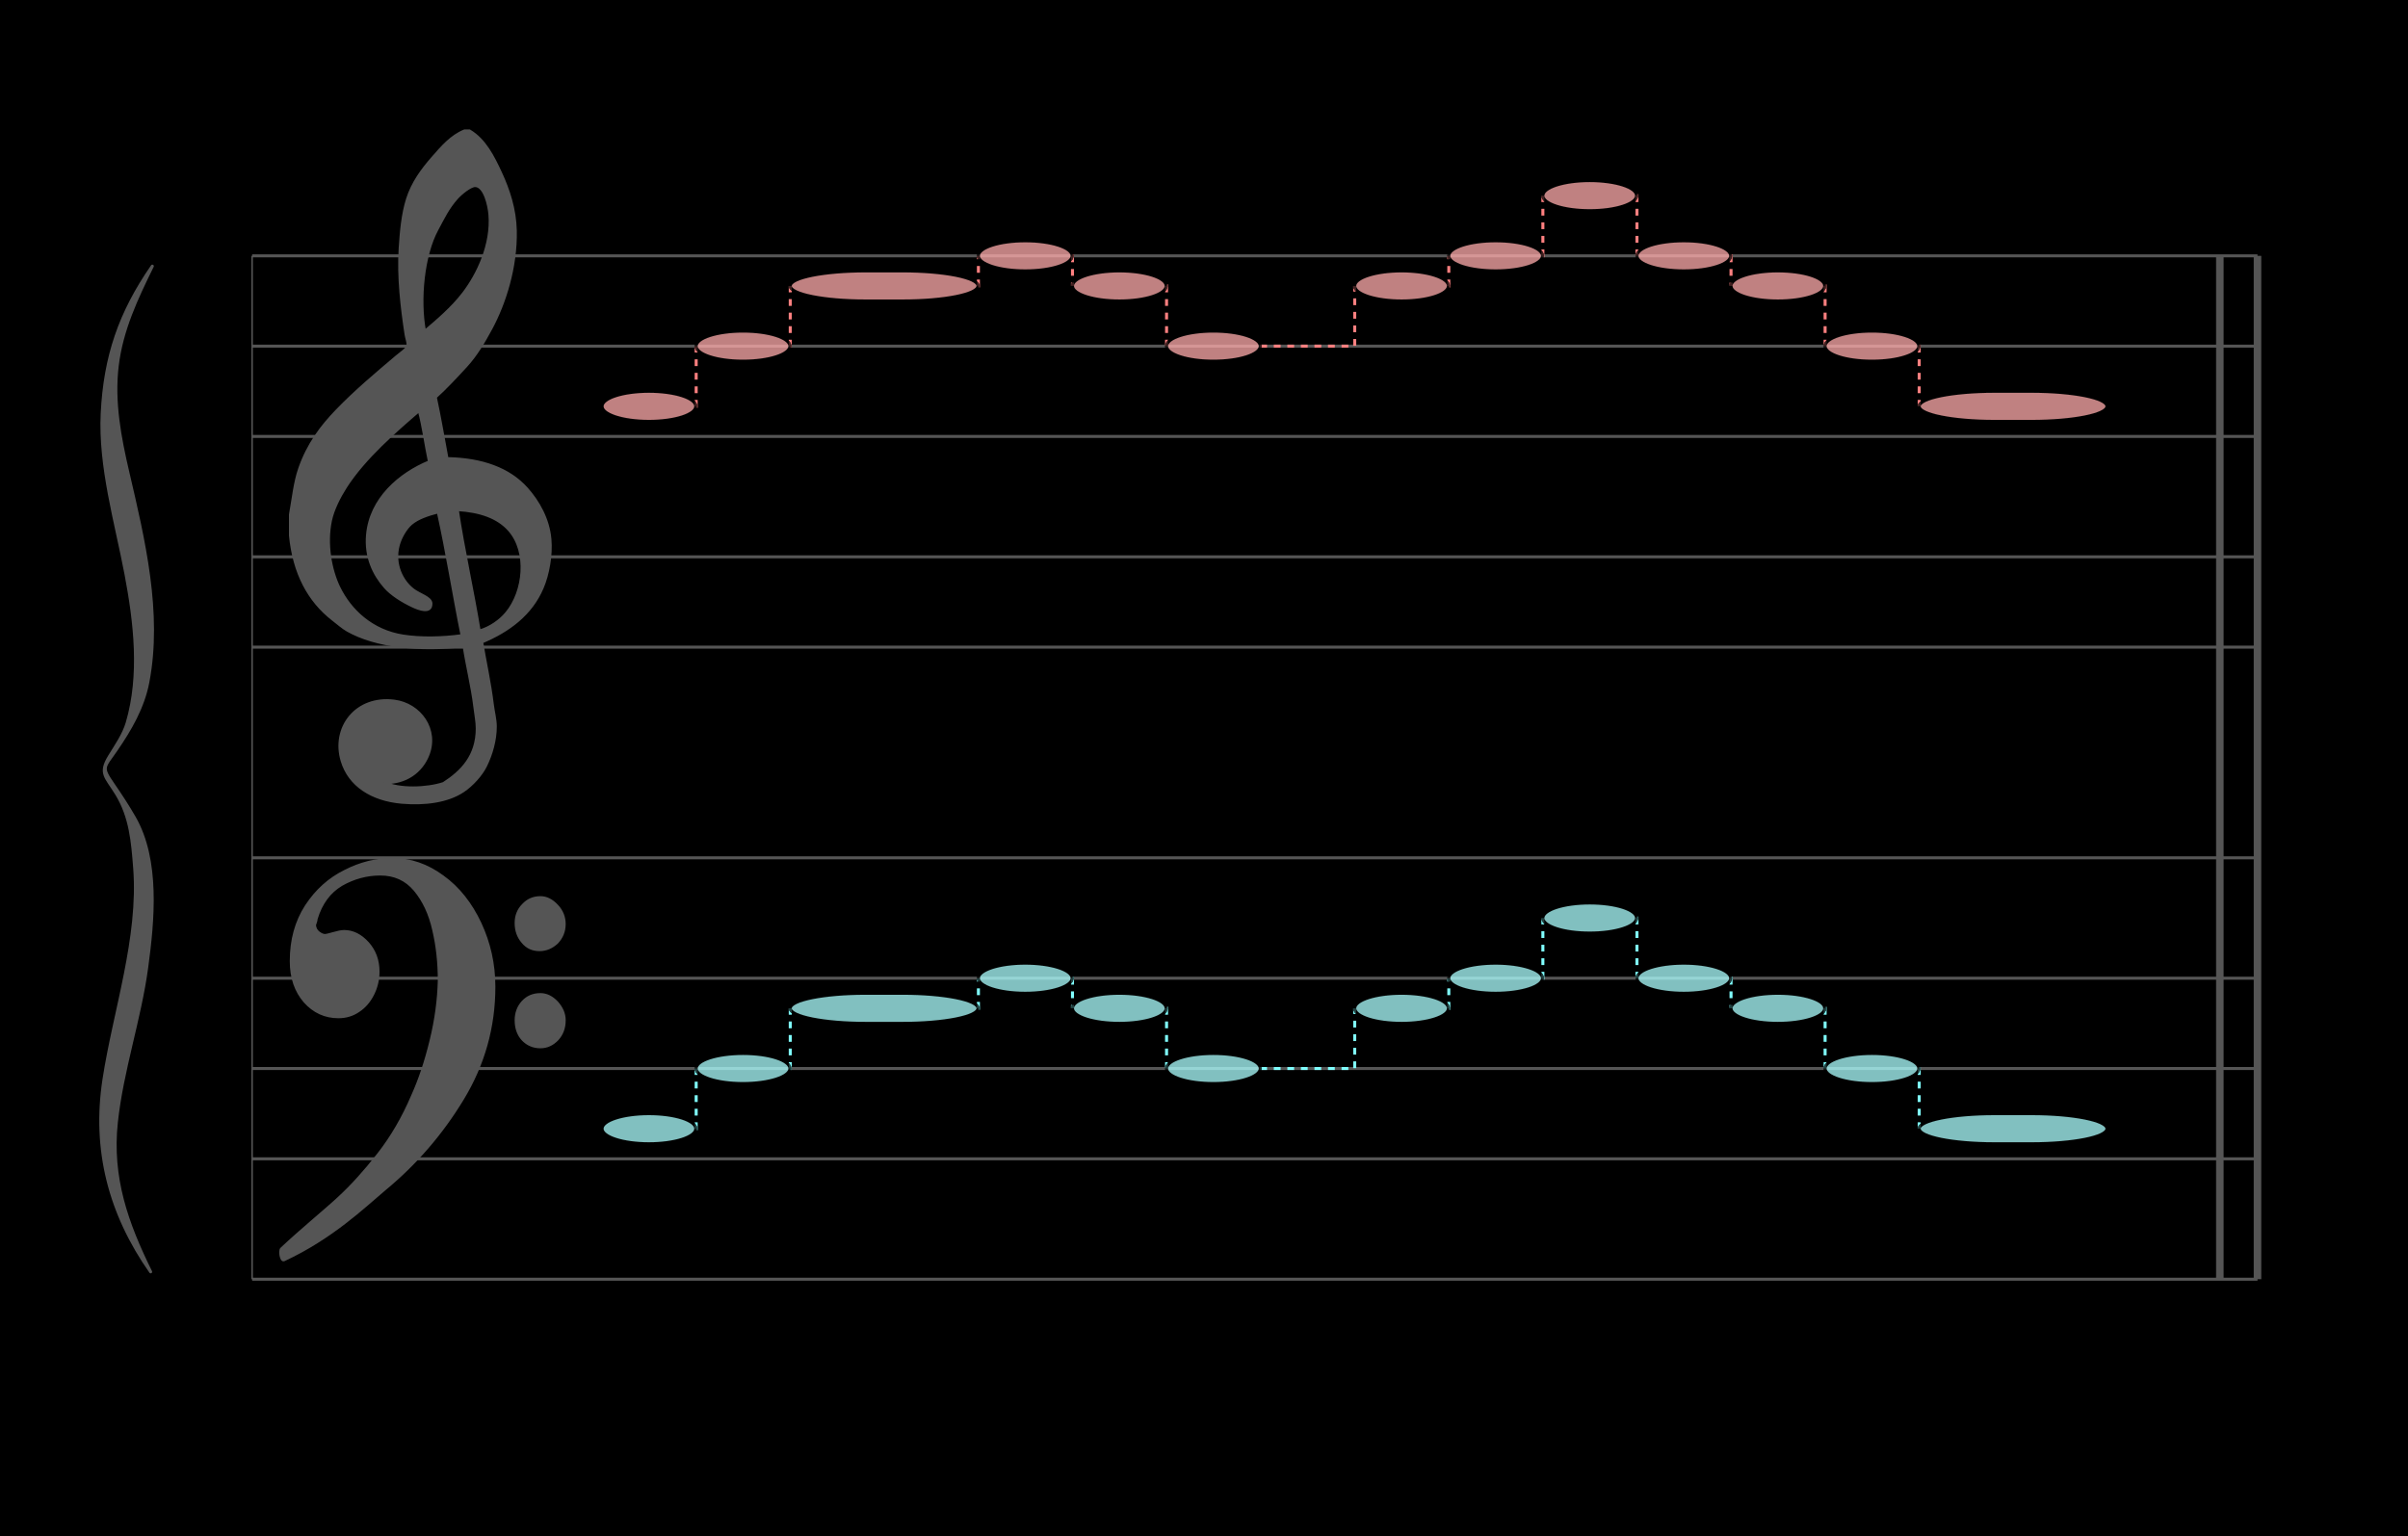
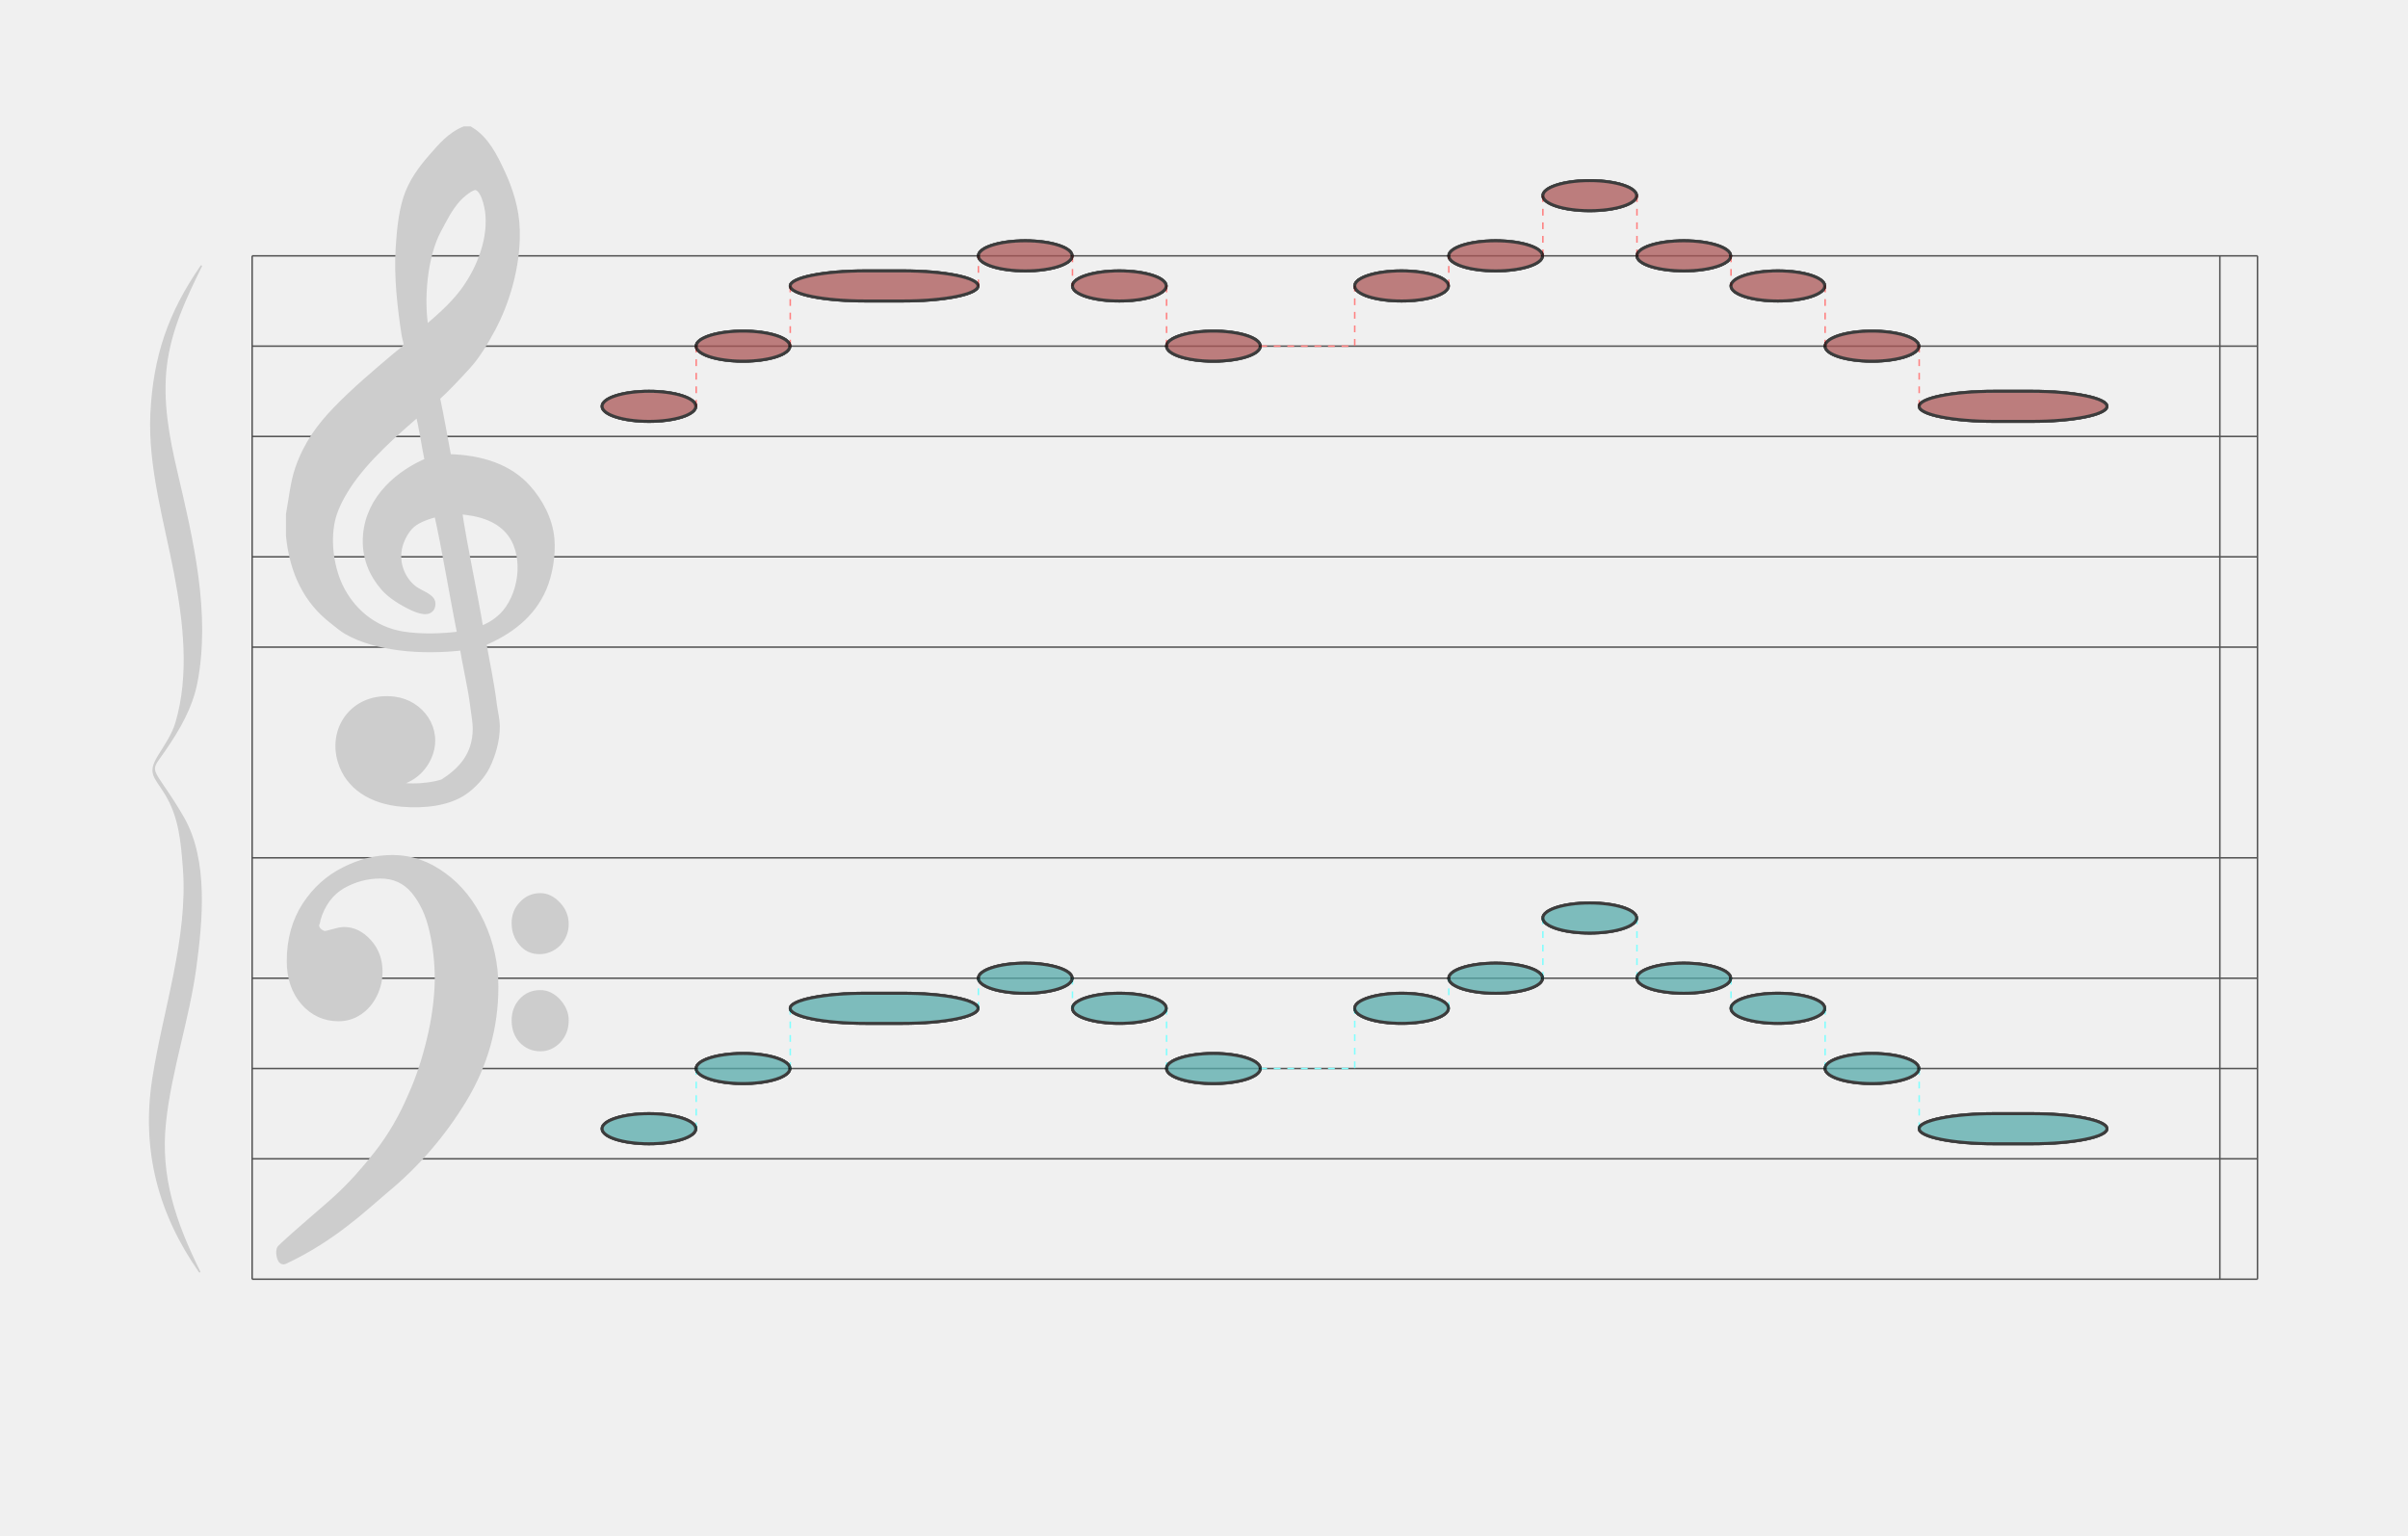
<svg xmlns="http://www.w3.org/2000/svg" version="1.1" viewPort="0 40 19.995 41" viewBox="-200 -50 799.87 510" width="799.87" height="510">
  <filter id="constantOpacity">
    <feComponentTransfer>
      <feFuncA type="table" tableValues="0 .5 .5" />
    </feComponentTransfer>
  </filter>
-   <rect class="background" x="-500%" y="-500%" width="1000%" height="1000%" style="fill:black" />
  <g transform="scale(25, -10) translate(0, -81)">
-     <g class="staff-lines" stroke-width="0.1" stroke="#555555">
-       <path d="M-4.65 64.5 L21.995 64.5" />
-       <path d="M-4.65 67.5 L21.995 67.5" />
-       <path d="M-4.65 71.5 L21.995 71.5" />
-       <path d="M-4.65 74.5 L21.995 74.5" />
-       <path d="M-4.65 77.5 L21.995 77.5" />
-       <path d="M-4.65 43.5 L21.995 43.5" />
-       <path d="M-4.65 47.5 L21.995 47.5" />
-       <path d="M-4.65 50.5 L21.995 50.5" />
-       <path d="M-4.65 53.5 L21.995 53.5" />
-       <path d="M-4.65 57.5 L21.995 57.5" />
-       <path stroke-width="2.5" vector-effect="non-scaling-stroke" stroke="#555555" fill="#555555" d="M21.495,43.5 L21.495,77.5" />
-       <path stroke-width="2.5" vector-effect="non-scaling-stroke" stroke="#555555" fill="#555555" d="M21.995,43.5 L21.995,77.5" />
-       <path vector-effect="non-scaling-stroke" stroke-width="0.5" stroke="#555555" d="M-4.65,43.5 L-4.65,77.5 z" />
+     <g class="staff-lines" stroke-width="0.5" stroke="#555555">
+       <path vector-effect="non-scaling-stroke" d="M-4.65 64.5 L21.995 64.5" />
+       <path vector-effect="non-scaling-stroke" d="M-4.65 67.5 L21.995 67.5" />
+       <path vector-effect="non-scaling-stroke" d="M-4.65 71.5 L21.995 71.5" />
+       <path vector-effect="non-scaling-stroke" d="M-4.65 74.5 L21.995 74.5" />
+       <path vector-effect="non-scaling-stroke" d="M-4.65 77.5 L21.995 77.5" />
+       <path vector-effect="non-scaling-stroke" d="M-4.65 43.5 L21.995 43.5" />
+       <path vector-effect="non-scaling-stroke" d="M-4.65 47.5 L21.995 47.5" />
+       <path vector-effect="non-scaling-stroke" d="M-4.65 50.5 L21.995 50.5" />
+       <path vector-effect="non-scaling-stroke" d="M-4.65 53.5 L21.995 53.5" />
+       <path vector-effect="non-scaling-stroke" d="M-4.65 57.5 L21.995 57.5" />
+       <path vector-effect="non-scaling-stroke" d="M21.495,43.5 L21.495,77.5" />
+       <path vector-effect="non-scaling-stroke" d="M21.995,43.5 L21.995,77.5" />
+       <path vector-effect="non-scaling-stroke" d="M-4.65,43.5 L-4.65,77.5 z" />
    </g>
    <g transform="scale(1, 1)">
-       <g class="treble-clef" stroke="#555555" stroke-width="1" fill="#555555" transform="translate(-17.25, 5.15) scale(0.06, 0.07)">
+       <g vector-effect="non-scaling-stroke" class="treble-clef" stroke="#cdcdcd" stroke-width="3" fill="#cdcdcd" transform="translate(-17.25, 5.15) scale(0.06, 0.07)">
        <path vector-effect="non-scaling-stroke" d="M250.026,1080.111c-2.375-5.813-4.501-12.037-5.616-19.656c-1.07-7.32-1.387-15.609-1.62-23.113    c-0.426-13.713,0.409-28.548,1.296-41.038c0.132-1.861,0.517-3.882,0.432-5.183c-0.118-1.794-1.622-3.834-2.484-5.401    c-4.551-8.266-9.023-16.291-13.176-25.488c-3.56-7.883-6.46-16.235-8.316-27.648c-1.087-6.682-1.406-14.26-2.053-21.816   c0-3.313,0-6.623,0-9.936c0.817-17.854,4.099-30.916,9.396-39.743c1.084-1.808,2.228-3.951,3.24-5.186    c6.218-7.579,16.081-9.873,25.812-7.343c0.598-8.887,1.858-19.53,2.376-28.944c0.193-3.49,0.54-7.194,0.54-10.368    c-0.003-13.193-3.44-20.603-7.452-26.135c-3.645-2.613-9.925-3.099-13.176,0.43c4.904-0.174,8.174,5.425,9.612,12.744    c2.427,12.351-1.738,24.386-7.344,25.918c-8.458,2.316-13.738-12.691-11.556-28.295c1.622-11.598,6.603-18.42,13.176-19.655    c5.073-0.956,10.149,0.426,13.608,5.399c1.988,2.858,4.009,7.685,4.968,11.879c1.246,5.448,2.18,12.212,2.16,18.792    c-0.01,3.246-0.453,6.761-0.648,10.152c-0.614,10.689-1.579,19.729-2.376,29.812c6.095,5.437,10.941,13.432,13.392,25.704    c1.302,6.52,2.035,15.517,1.727,23.111c-0.375,9.302-2.565,17.712-5.183,23.975c-3.863,9.248-9.852,13.985-17.604,14.257    c-0.849,9.749-1.633,19.633-2.593,29.159c2.376,4.619,4.55,9.643,6.805,14.906c2.185,5.095,3.892,11.286,5.508,17.712    c2.98,11.855,5.576,29.004,5.4,46.44c-0.102,10.157-1.538,19.319-3.24,27.215c-1.691,7.847-3.557,15.81-6.912,20.089    c-0.36,0-0.72,0-1.08,0C254.113,1090.306,252.068,1085.104,250.026,1080.111z M248.19,997.6    c-1.362,15.429-0.295,36.475,2.7,48.384c1.367,5.441,2.426,10.329,4.428,15.122c0.854,2.04,3.006,5.909,4.104,5.83    c2.104-0.153,3.064-9.245,3.24-13.824c0.542-14.092-2.623-28.387-5.832-37.366C254.247,1008.515,250.911,1002.572,248.19,997.6z     M249.27,935.823c-6.565-5.809-13.02-17.569-13.716-34.776c-0.425-10.517,1.463-18.693,3.888-24.624    c1.422-3.478,3.789-6.692,6.156-9.072c1.287-1.293,4.09-3.666,3.996,1.296c-0.048,2.584-2.504,4.06-3.888,6.263    c-2.557,4.079-4.489,12.399-3.348,21.385c0.481,3.784,1.636,7.983,2.808,10.153c1.458,2.697,3.725,4.34,6.048,5.615    c1.987-19.137,3.451-39.323,5.292-58.753c-4.493-1.347-9.224-1.49-13.068-0.213c-6.922,2.298-11.753,12.045-14.256,23.111    c-1.838,8.128-2.944,20.546-1.837,31.752c0.529,5.353,1.939,11.271,3.348,15.984c4.113,13.751,11.055,26.606,16.308,36.289    C247.971,952.523,248.466,943.862,249.27,935.823z M260.286,855.473c-1.479,19.361-3.545,38.701-4.86,57.671    c5.07-0.638,9.023-3.541,11.556-9.718c4.25-10.369,3.378-29.217-0.648-39.53C264.924,860.283,262.694,856.868,260.286,855.473z" />
      </g>
-       <g class="bass-clef" fill="#555555" stroke="#555555" transform="scale(1.02, 1) translate(-0.25, 0.25)" stroke-width="1">
+       <g class="bass-clef" fill="#cdcdcd" stroke="#cdcdcd" transform="scale(1.02, 1) translate(-0.25, 0.25)" stroke-width="3">
        <g transform="matrix(0.1835537,0,0,0.1830159,-98.29797,-1128.841)">
          <path vector-effect="non-scaling-stroke" d="M514.308,6407.837c3.419,4.086,5.655,9.64,7.124,12.803     c2.204,4.648,4.046,10.097,5.538,16.384c1.492,6.287,2.238,13.068,2.238,20.385c0,4.115-0.338,7.925-0.991,11.507     c-0.653,3.543-1.527,6.4-2.647,8.459c-1.108,2.095-2.297,3.125-3.545,3.125c-1.142,0-2.262-0.687-3.369-2.135     c-1.119-1.41-2.029-3.505-2.752-6.325c-0.711-2.819-1.073-6.135-1.073-9.982c0-3.011,0.326-5.411,0.968-7.317     c0.653-1.867,1.446-2.78,2.379-2.78c0.513,0,0.991,0.342,1.422,1.104c0.431,0.724,0.769,1.753,1.014,3.011     c0.245,1.257,0.373,2.628,0.373,4.077c0,2.019-0.245,3.733-0.735,5.144c-0.501,1.41-1.049,2.132-1.667,2.132     c-0.21,0-0.466-0.152-0.781-0.38c-0.303-0.229-0.501-0.342-0.571-0.342c-0.14,0-0.292,0.152-0.466,0.495     c-0.175,0.342-0.268,0.799-0.292,1.41c0.07,0.495,0.117,0.838,0.117,1.104c0.338,2.896,0.944,4.953,1.796,6.249     c0.863,1.258,1.784,1.905,2.763,1.905c1.014,0,1.83-0.953,2.46-2.858c0.63-1.943,1.073-4.344,1.329-7.277     c0.268-2.896,0.396-5.981,0.396-9.22c-0.035-3.468-0.221-7.125-0.583-10.897c-0.361-3.81-0.804-7.163-1.317-10.059     c-0.653-3.925-1.458-7.468-2.414-10.593c-0.956-3.124-1.889-5.752-2.775-7.849c-0.886-2.133-2.731-5.973-4.104-9.297     C514,6409.468,514.126,6407.62,514.308,6407.837z" />
          <path vector-effect="non-scaling-stroke" d="M531.259,6465.557c0.313-0.979,0.705-1.415,1.189-1.415     c0.457,0,0.862,0.436,1.228,1.306c0.339,0.908,0.522,2.032,0.522,3.339c0,1.233-0.17,2.358-0.522,3.302     c-0.353,0.979-0.745,1.488-1.163,1.488c-0.483,0-0.888-0.436-1.215-1.343c-0.34-0.871-0.509-1.958-0.509-3.266     C530.789,6467.626,530.945,6466.5,531.259,6465.557z" />
          <path vector-effect="non-scaling-stroke" d="M531.272,6447.847c0.327-0.871,0.732-1.342,1.241-1.342     c0.457,0,0.849,0.471,1.189,1.378c0.327,0.908,0.497,2.033,0.497,3.447c0,1.162-0.183,2.214-0.522,3.193     c-0.366,0.98-0.745,1.452-1.163,1.452c-0.509,0-0.914-0.436-1.241-1.343c-0.313-0.87-0.483-1.996-0.483-3.301     C530.789,6449.879,530.958,6448.717,531.272,6447.847z" />
        </g>
      </g>
    </g>
    <g transform="scale(1, 1)">
-       <g transform="rotate(0.2) translate(29.85,-324) scale(1,-1) scale(.0175)">
-         <path class="brace" vector-effect="non-scaling-stroke" stroke="#555555" fill="#555555" stroke-width="1" stroke-linejoin="round" d="M-2031.812-22924.453    c-24.919,88.91-36.494,171.418-39.024,279.09c-2.379,101.156,9.877,207.264,16.991,305.533    c6.605,91.162,10.955,191.51-0.048,282.248c-2.757,22.732-8.614,43.227-13.597,63.254c-8.261,33.207-2.886,38.68,5.136,72.111    c10.485,43.689,11.808,90.887,13.172,140.795c3.604,132-16.215,270.613-24.675,400.074    c-8.818,134.883,3.651,255.861,34.113,366.164c-17.906-92.289-29.886-179.082-25.068-283.635    c4.572-99.275,18.379-195.207,24.078-294.23c5.11-88.826,9.914-203.154-8.344-284.342c-4.91-21.82-10.217-42.227-15.835-62.98    c-9.146-33.812-7.235-31.322,2.353-65.664c11.021-39.504,20.774-80.965,24.589-128.662c10.5-131.361-2.347-271.072-13.816-398.416    c-5.957-66.148-10.878-134.006-7.34-202.238C-2055.575-22803.877-2044.086-22863.117-2031.812-22924.453L-2031.812-22924.453z" />
+       <g class="brace" transform="rotate(0.2) translate(30.5,-324) scale(1,-1) scale(.0175)">
+         <path vector-effect="non-scaling-stroke" stroke="#cdcdcd" fill="#cdcdcd" stroke-width="0.5" stroke-linejoin="round" d="M-2031.812-22924.453    c-24.919,88.91-36.494,171.418-39.024,279.09c-2.379,101.156,9.877,207.264,16.991,305.533    c6.605,91.162,10.955,191.51-0.048,282.248c-2.757,22.732-8.614,43.227-13.597,63.254c-8.261,33.207-2.886,38.68,5.136,72.111    c10.485,43.689,11.808,90.887,13.172,140.795c3.604,132-16.215,270.613-24.675,400.074    c-8.818,134.883,3.651,255.861,34.113,366.164c-17.906-92.289-29.886-179.082-25.068-283.635    c4.572-99.275,18.379-195.207,24.078-294.23c5.11-88.826,9.914-203.154-8.344-284.342c-4.91-21.82-10.217-42.227-15.835-62.98    c-9.146-33.812-7.235-31.322,2.353-65.664c11.021-39.504,20.774-80.965,24.589-128.662c10.5-131.361-2.347-271.072-13.816-398.416    c-5.957-66.148-10.878-134.006-7.34-202.238C-2055.575-22803.877-2044.086-22863.117-2031.812-22924.453L-2031.812-22924.453z" />
      </g>
    </g>
    <g style="stroke-width:1; stroke:black;">
-       <g class="note-lines track-2" fill="none" stroke="hsl(180, 100%, 75%)" stroke-dasharray="2.25" stroke-width="1">
+       <g class="note-lines track-2" fill="none" stroke="hsl(180, 100%, 75%)" stroke-dasharray="2.25" vector-effect="non-scaling-stroke" stroke-width="0.5">
        <path vector-effect="non-scaling-stroke" d=" M1.245 48.5 L1.25 48.5 L1.25 50.5" />
        <path vector-effect="non-scaling-stroke" d=" M2.495 50.5 L2.5 50.5 L2.5 52.5" />
        <path vector-effect="non-scaling-stroke" d=" M4.995 52.5 L5 52.5 L5 53.5" />
        <path vector-effect="non-scaling-stroke" d=" M6.245 53.5 L6.25 53.5 L6.25 52.5" />
        <path vector-effect="non-scaling-stroke" d=" M7.495 52.5 L7.5 52.5 L7.5 50.5" />
        <path vector-effect="non-scaling-stroke" d=" M8.745 50.5 L10 50.5 L10 52.5" />
        <path vector-effect="non-scaling-stroke" d=" M11.245 52.5 L11.25 52.5 L11.25 53.5" />
        <path vector-effect="non-scaling-stroke" d=" M12.495 53.5 L12.5 53.5 L12.5 55.5" />
        <path vector-effect="non-scaling-stroke" d=" M13.745 55.5 L13.75 55.5 L13.75 53.5" />
        <path vector-effect="non-scaling-stroke" d=" M14.995 53.5 L15 53.5 L15 52.5" />
        <path vector-effect="non-scaling-stroke" d=" M16.245 52.5 L16.25 52.5 L16.25 50.5" />
        <path vector-effect="non-scaling-stroke" d=" M17.495 50.5 L17.5 50.5 L17.5 48.5" />
      </g>
-       <g class="note-lines track-1" fill="none" stroke="hsl(0, 100%, 75%)" stroke-dasharray="2.25" stroke-width="1">
+       <g class="note-lines track-1" fill="none" stroke="hsl(0, 100%, 75%)" stroke-dasharray="2.25" vector-effect="non-scaling-stroke" stroke-width="0.5">
        <path vector-effect="non-scaling-stroke" d=" M1.245 72.5 L1.25 72.5 L1.25 74.5" />
        <path vector-effect="non-scaling-stroke" d=" M2.495 74.5 L2.5 74.5 L2.5 76.5" />
        <path vector-effect="non-scaling-stroke" d=" M4.995 76.5 L5 76.5 L5 77.5" />
        <path vector-effect="non-scaling-stroke" d=" M6.245 77.5 L6.25 77.5 L6.25 76.5" />
        <path vector-effect="non-scaling-stroke" d=" M7.495 76.5 L7.5 76.5 L7.5 74.5" />
        <path vector-effect="non-scaling-stroke" d=" M8.745 74.5 L10 74.5 L10 76.5" />
        <path vector-effect="non-scaling-stroke" d=" M11.245 76.5 L11.25 76.5 L11.25 77.5" />
        <path vector-effect="non-scaling-stroke" d=" M12.495 77.5 L12.5 77.5 L12.5 79.5" />
        <path vector-effect="non-scaling-stroke" d=" M13.745 79.5 L13.75 79.5 L13.75 77.5" />
        <path vector-effect="non-scaling-stroke" d=" M14.995 77.5 L15 77.5 L15 76.5" />
        <path vector-effect="non-scaling-stroke" d=" M16.245 76.5 L16.25 76.5 L16.25 74.5" />
        <path vector-effect="non-scaling-stroke" d=" M17.495 74.5 L17.5 74.5 L17.5 72.5" />
      </g>
-       <g opacity="0.5" class="note-backdrops track-2" style="fill:white;">
+       <g opacity="0.5" class="note-backdrops track-2" style="fill:black;">
        <g class="note key-48 ont-0d000 offt-1d245 minima">
          <rect vector-effect="non-scaling-stroke" rx="1" ry="1" x="0" y="48" width="1.245" height="1" />
        </g>
        <g class="note key-50 ont-1d250 offt-2d495">
          <rect vector-effect="non-scaling-stroke" rx="1" ry="1" x="1.25" y="50" width="1.245" height="1" />
        </g>
        <g class="note key-52 ont-2d500 offt-4d995">
          <rect vector-effect="non-scaling-stroke" rx="1" ry="1" x="2.5" y="52" width="2.495" height="1" />
        </g>
        <g class="note key-53 ont-5d000 offt-6d245">
          <rect vector-effect="non-scaling-stroke" rx="1" ry="1" x="5" y="53" width="1.245" height="1" />
        </g>
        <g class="note key-52 ont-6d250 offt-7d495">
          <rect vector-effect="non-scaling-stroke" rx="1" ry="1" x="6.25" y="52" width="1.245" height="1" />
        </g>
        <g class="note key-50 ont-7d500 offt-8d745">
          <rect vector-effect="non-scaling-stroke" rx="1" ry="1" x="7.5" y="50" width="1.245" height="1" />
        </g>
        <g class="note key-52 ont-10d000 offt-11d245">
          <rect vector-effect="non-scaling-stroke" rx="1" ry="1" x="10" y="52" width="1.245" height="1" />
        </g>
        <g class="note key-53 ont-11d250 offt-12d495">
          <rect vector-effect="non-scaling-stroke" rx="1" ry="1" x="11.25" y="53" width="1.245" height="1" />
        </g>
        <g class="note key-55 ont-12d500 offt-13d745 maxima">
          <rect vector-effect="non-scaling-stroke" rx="1" ry="1" x="12.5" y="55" width="1.245" height="1" />
        </g>
        <g class="note key-53 ont-13d750 offt-14d995">
          <rect vector-effect="non-scaling-stroke" rx="1" ry="1" x="13.75" y="53" width="1.245" height="1" />
        </g>
        <g class="note key-52 ont-15d000 offt-16d245">
          <rect vector-effect="non-scaling-stroke" rx="1" ry="1" x="15" y="52" width="1.245" height="1" />
        </g>
        <g class="note key-50 ont-16d250 offt-17d495">
          <rect vector-effect="non-scaling-stroke" rx="1" ry="1" x="16.25" y="50" width="1.245" height="1" />
        </g>
        <g class="note key-48 ont-17d500 offt-19d995 minima">
          <rect vector-effect="non-scaling-stroke" rx="1" ry="1" x="17.5" y="48" width="2.495" height="1" />
        </g>
      </g>
-       <g opacity="0.5" class="note-backdrops track-1" style="fill:white;">
+       <g opacity="0.5" class="note-backdrops track-1" style="fill:black;">
        <g class="note key-72 ont-0d000 offt-1d245 minima">
          <rect vector-effect="non-scaling-stroke" rx="1" ry="1" x="0" y="72" width="1.245" height="1" />
        </g>
        <g class="note key-74 ont-1d250 offt-2d495">
          <rect vector-effect="non-scaling-stroke" rx="1" ry="1" x="1.25" y="74" width="1.245" height="1" />
        </g>
        <g class="note key-76 ont-2d500 offt-4d995">
          <rect vector-effect="non-scaling-stroke" rx="1" ry="1" x="2.5" y="76" width="2.495" height="1" />
        </g>
        <g class="note key-77 ont-5d000 offt-6d245">
          <rect vector-effect="non-scaling-stroke" rx="1" ry="1" x="5" y="77" width="1.245" height="1" />
        </g>
        <g class="note key-76 ont-6d250 offt-7d495">
          <rect vector-effect="non-scaling-stroke" rx="1" ry="1" x="6.25" y="76" width="1.245" height="1" />
        </g>
        <g class="note key-74 ont-7d500 offt-8d745">
          <rect vector-effect="non-scaling-stroke" rx="1" ry="1" x="7.5" y="74" width="1.245" height="1" />
        </g>
        <g class="note key-76 ont-10d000 offt-11d245">
          <rect vector-effect="non-scaling-stroke" rx="1" ry="1" x="10" y="76" width="1.245" height="1" />
        </g>
        <g class="note key-77 ont-11d250 offt-12d495">
          <rect vector-effect="non-scaling-stroke" rx="1" ry="1" x="11.25" y="77" width="1.245" height="1" />
        </g>
        <g class="note key-79 ont-12d500 offt-13d745 maxima">
          <rect vector-effect="non-scaling-stroke" rx="1" ry="1" x="12.5" y="79" width="1.245" height="1" />
        </g>
        <g class="note key-77 ont-13d750 offt-14d995">
          <rect vector-effect="non-scaling-stroke" rx="1" ry="1" x="13.75" y="77" width="1.245" height="1" />
        </g>
        <g class="note key-76 ont-15d000 offt-16d245">
          <rect vector-effect="non-scaling-stroke" rx="1" ry="1" x="15" y="76" width="1.245" height="1" />
        </g>
        <g class="note key-74 ont-16d250 offt-17d495">
          <rect vector-effect="non-scaling-stroke" rx="1" ry="1" x="16.25" y="74" width="1.245" height="1" />
        </g>
        <g class="note key-72 ont-17d500 offt-19d995 minima">
          <rect vector-effect="non-scaling-stroke" rx="1" ry="1" x="17.5" y="72" width="2.495" height="1" />
        </g>
      </g>
      <g class="track-2" filter="url(#constantOpacity)" style="opacity:1; fill:hsl(180, 100%, 75%);">
        <g class="note key-48 ont-0d000 offt-1d245 minima">
          <rect vector-effect="non-scaling-stroke" rx="1" ry="1" x="0" y="48" width="1.245" height="1" />
        </g>
        <g class="note key-50 ont-1d250 offt-2d495">
          <rect vector-effect="non-scaling-stroke" rx="1" ry="1" x="1.25" y="50" width="1.245" height="1" />
        </g>
        <g class="note key-52 ont-2d500 offt-4d995">
          <rect vector-effect="non-scaling-stroke" rx="1" ry="1" x="2.5" y="52" width="2.495" height="1" />
        </g>
        <g class="note key-53 ont-5d000 offt-6d245">
          <rect vector-effect="non-scaling-stroke" rx="1" ry="1" x="5" y="53" width="1.245" height="1" />
        </g>
        <g class="note key-52 ont-6d250 offt-7d495">
          <rect vector-effect="non-scaling-stroke" rx="1" ry="1" x="6.25" y="52" width="1.245" height="1" />
        </g>
        <g class="note key-50 ont-7d500 offt-8d745">
          <rect vector-effect="non-scaling-stroke" rx="1" ry="1" x="7.5" y="50" width="1.245" height="1" />
        </g>
        <g class="note key-52 ont-10d000 offt-11d245">
          <rect vector-effect="non-scaling-stroke" rx="1" ry="1" x="10" y="52" width="1.245" height="1" />
        </g>
        <g class="note key-53 ont-11d250 offt-12d495">
          <rect vector-effect="non-scaling-stroke" rx="1" ry="1" x="11.25" y="53" width="1.245" height="1" />
        </g>
        <g class="note key-55 ont-12d500 offt-13d745 maxima">
          <rect vector-effect="non-scaling-stroke" rx="1" ry="1" x="12.5" y="55" width="1.245" height="1" />
        </g>
        <g class="note key-53 ont-13d750 offt-14d995">
          <rect vector-effect="non-scaling-stroke" rx="1" ry="1" x="13.75" y="53" width="1.245" height="1" />
        </g>
        <g class="note key-52 ont-15d000 offt-16d245">
          <rect vector-effect="non-scaling-stroke" rx="1" ry="1" x="15" y="52" width="1.245" height="1" />
        </g>
        <g class="note key-50 ont-16d250 offt-17d495">
          <rect vector-effect="non-scaling-stroke" rx="1" ry="1" x="16.25" y="50" width="1.245" height="1" />
        </g>
        <g class="note key-48 ont-17d500 offt-19d995 minima">
          <rect vector-effect="non-scaling-stroke" rx="1" ry="1" x="17.5" y="48" width="2.495" height="1" />
        </g>
      </g>
      <g class="track-1" filter="url(#constantOpacity)" style="opacity:1; fill:hsl(0, 100%, 75%);">
        <g class="note key-72 ont-0d000 offt-1d245 minima">
          <rect vector-effect="non-scaling-stroke" rx="1" ry="1" x="0" y="72" width="1.245" height="1" />
        </g>
        <g class="note key-74 ont-1d250 offt-2d495">
          <rect vector-effect="non-scaling-stroke" rx="1" ry="1" x="1.25" y="74" width="1.245" height="1" />
        </g>
        <g class="note key-76 ont-2d500 offt-4d995">
          <rect vector-effect="non-scaling-stroke" rx="1" ry="1" x="2.5" y="76" width="2.495" height="1" />
        </g>
        <g class="note key-77 ont-5d000 offt-6d245">
          <rect vector-effect="non-scaling-stroke" rx="1" ry="1" x="5" y="77" width="1.245" height="1" />
        </g>
        <g class="note key-76 ont-6d250 offt-7d495">
          <rect vector-effect="non-scaling-stroke" rx="1" ry="1" x="6.25" y="76" width="1.245" height="1" />
        </g>
        <g class="note key-74 ont-7d500 offt-8d745">
          <rect vector-effect="non-scaling-stroke" rx="1" ry="1" x="7.5" y="74" width="1.245" height="1" />
        </g>
        <g class="note key-76 ont-10d000 offt-11d245">
          <rect vector-effect="non-scaling-stroke" rx="1" ry="1" x="10" y="76" width="1.245" height="1" />
        </g>
        <g class="note key-77 ont-11d250 offt-12d495">
          <rect vector-effect="non-scaling-stroke" rx="1" ry="1" x="11.25" y="77" width="1.245" height="1" />
        </g>
        <g class="note key-79 ont-12d500 offt-13d745 maxima">
          <rect vector-effect="non-scaling-stroke" rx="1" ry="1" x="12.5" y="79" width="1.245" height="1" />
        </g>
        <g class="note key-77 ont-13d750 offt-14d995">
          <rect vector-effect="non-scaling-stroke" rx="1" ry="1" x="13.75" y="77" width="1.245" height="1" />
        </g>
        <g class="note key-76 ont-15d000 offt-16d245">
          <rect vector-effect="non-scaling-stroke" rx="1" ry="1" x="15" y="76" width="1.245" height="1" />
        </g>
        <g class="note key-74 ont-16d250 offt-17d495">
          <rect vector-effect="non-scaling-stroke" rx="1" ry="1" x="16.25" y="74" width="1.245" height="1" />
        </g>
        <g class="note key-72 ont-17d500 offt-19d995 minima">
          <rect vector-effect="non-scaling-stroke" rx="1" ry="1" x="17.5" y="72" width="2.495" height="1" />
        </g>
      </g>
    </g>
  </g>
</svg>
